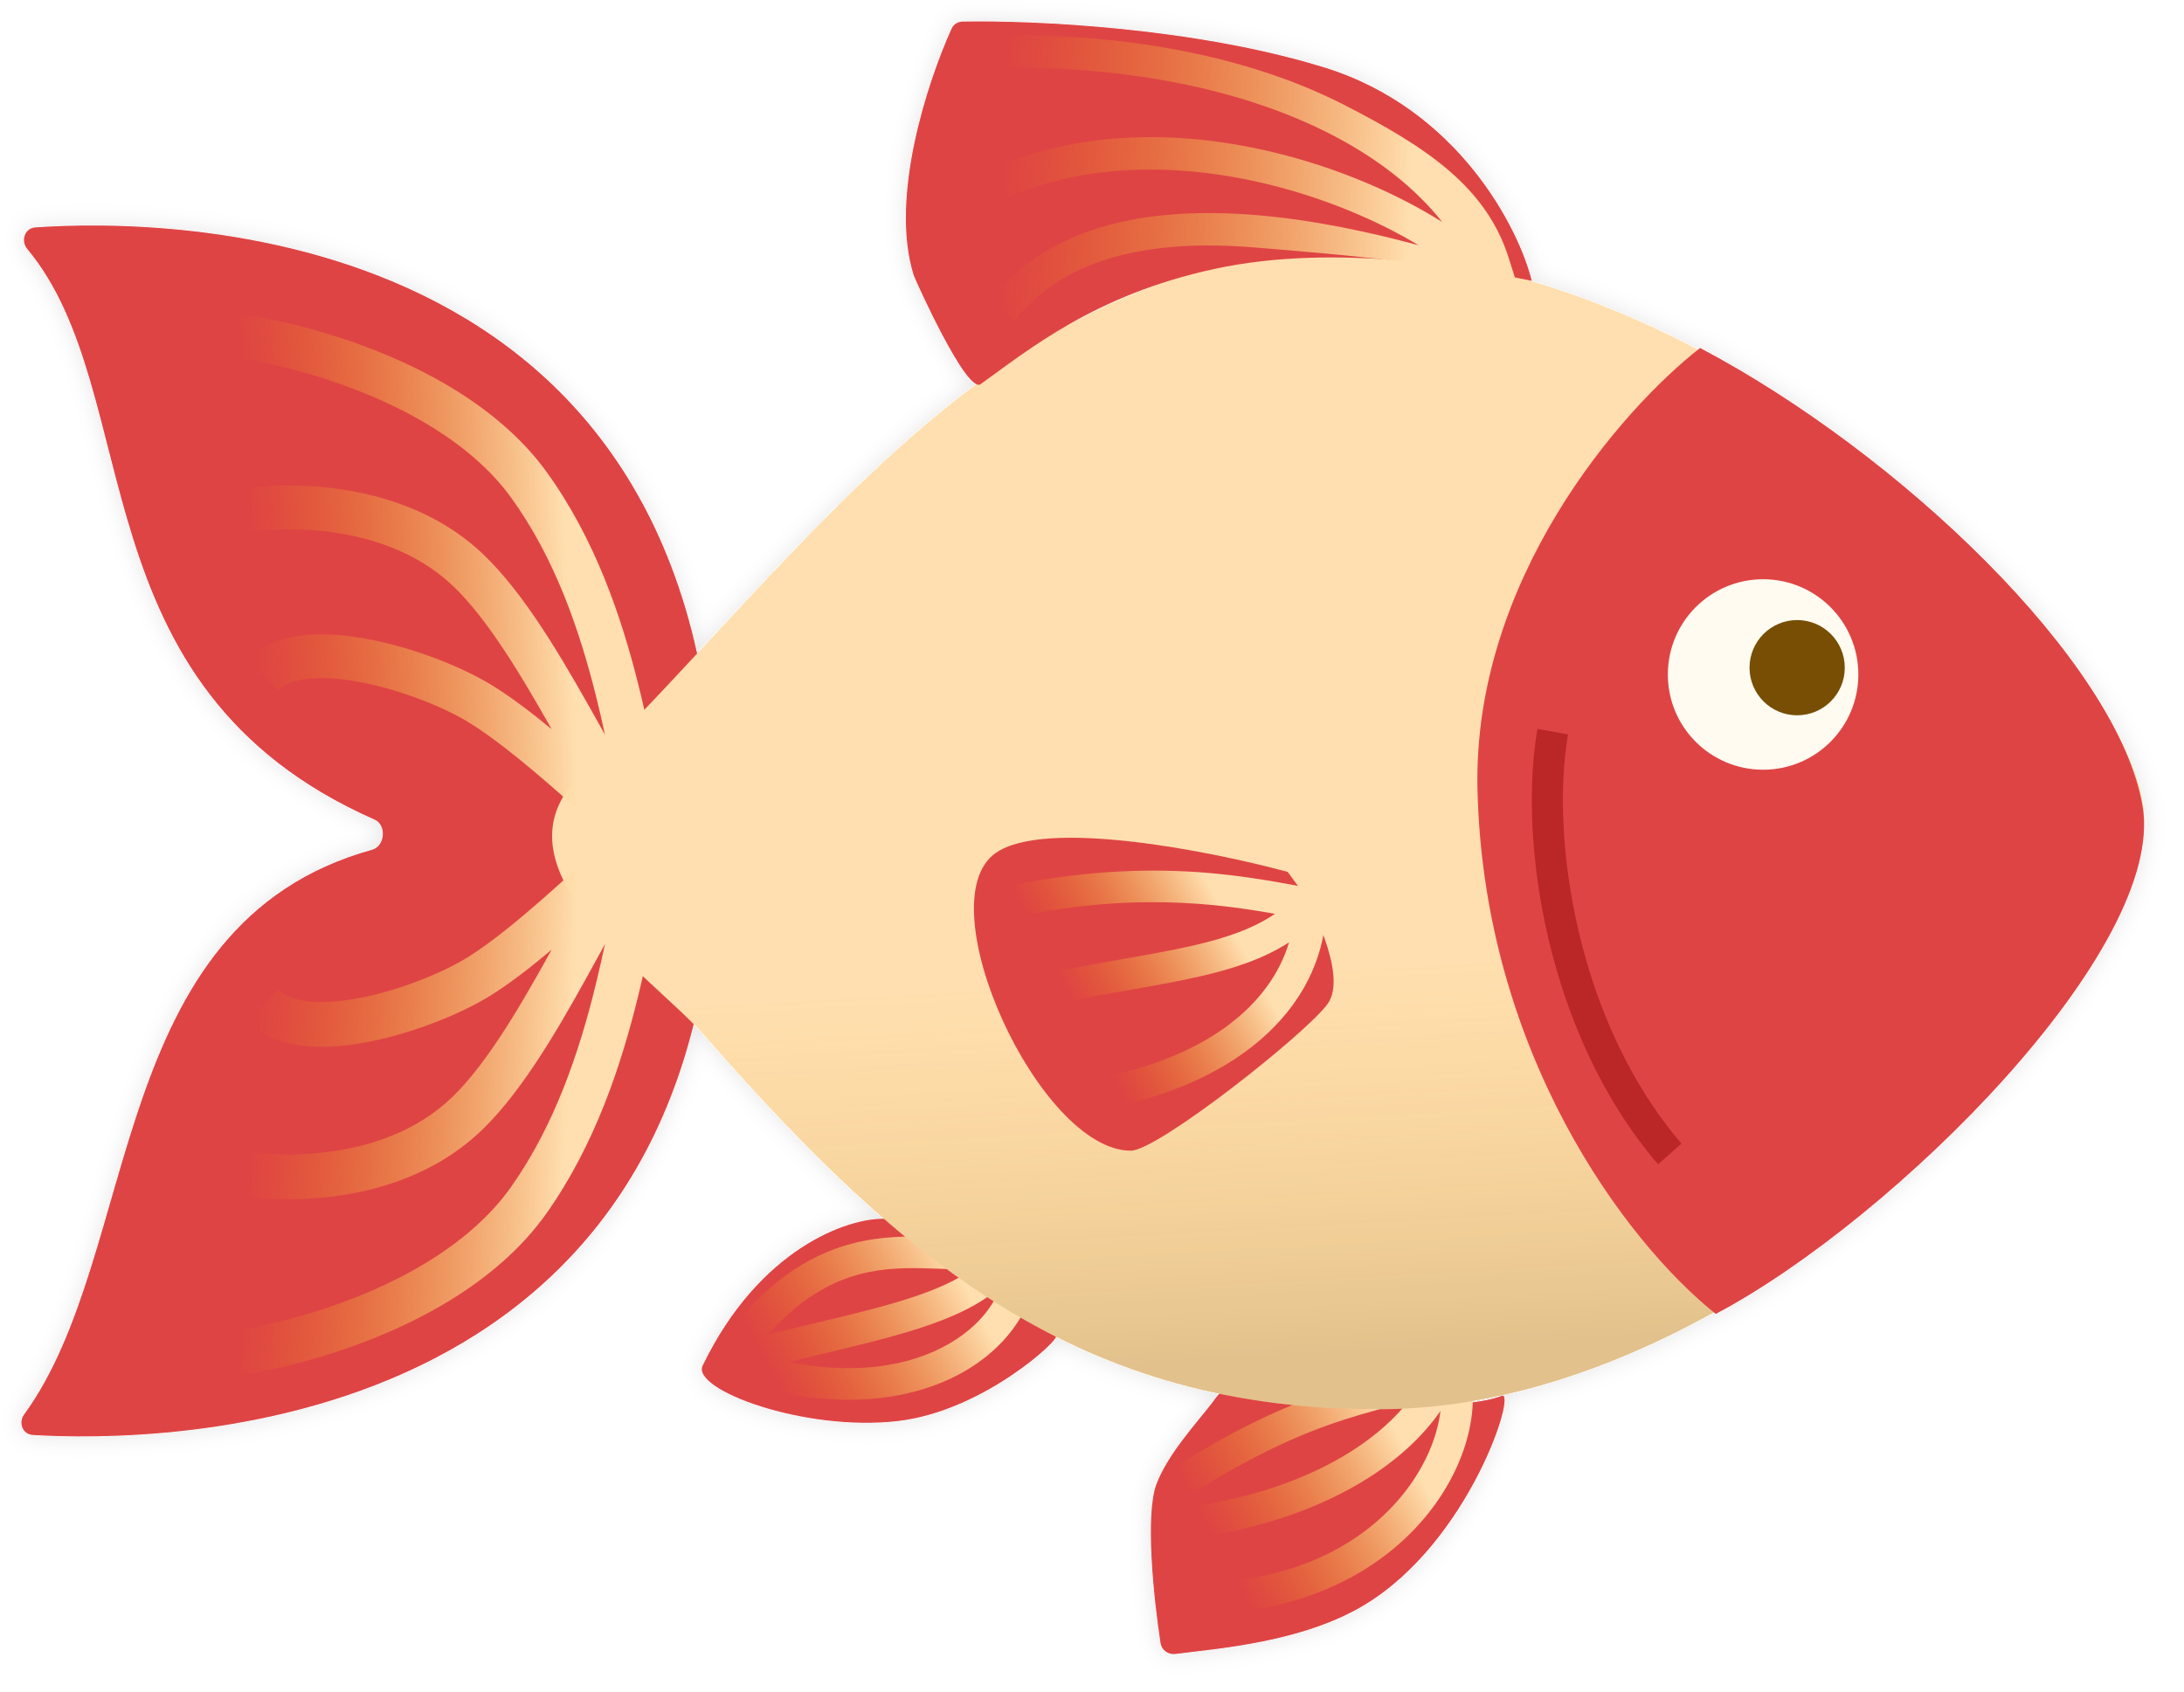
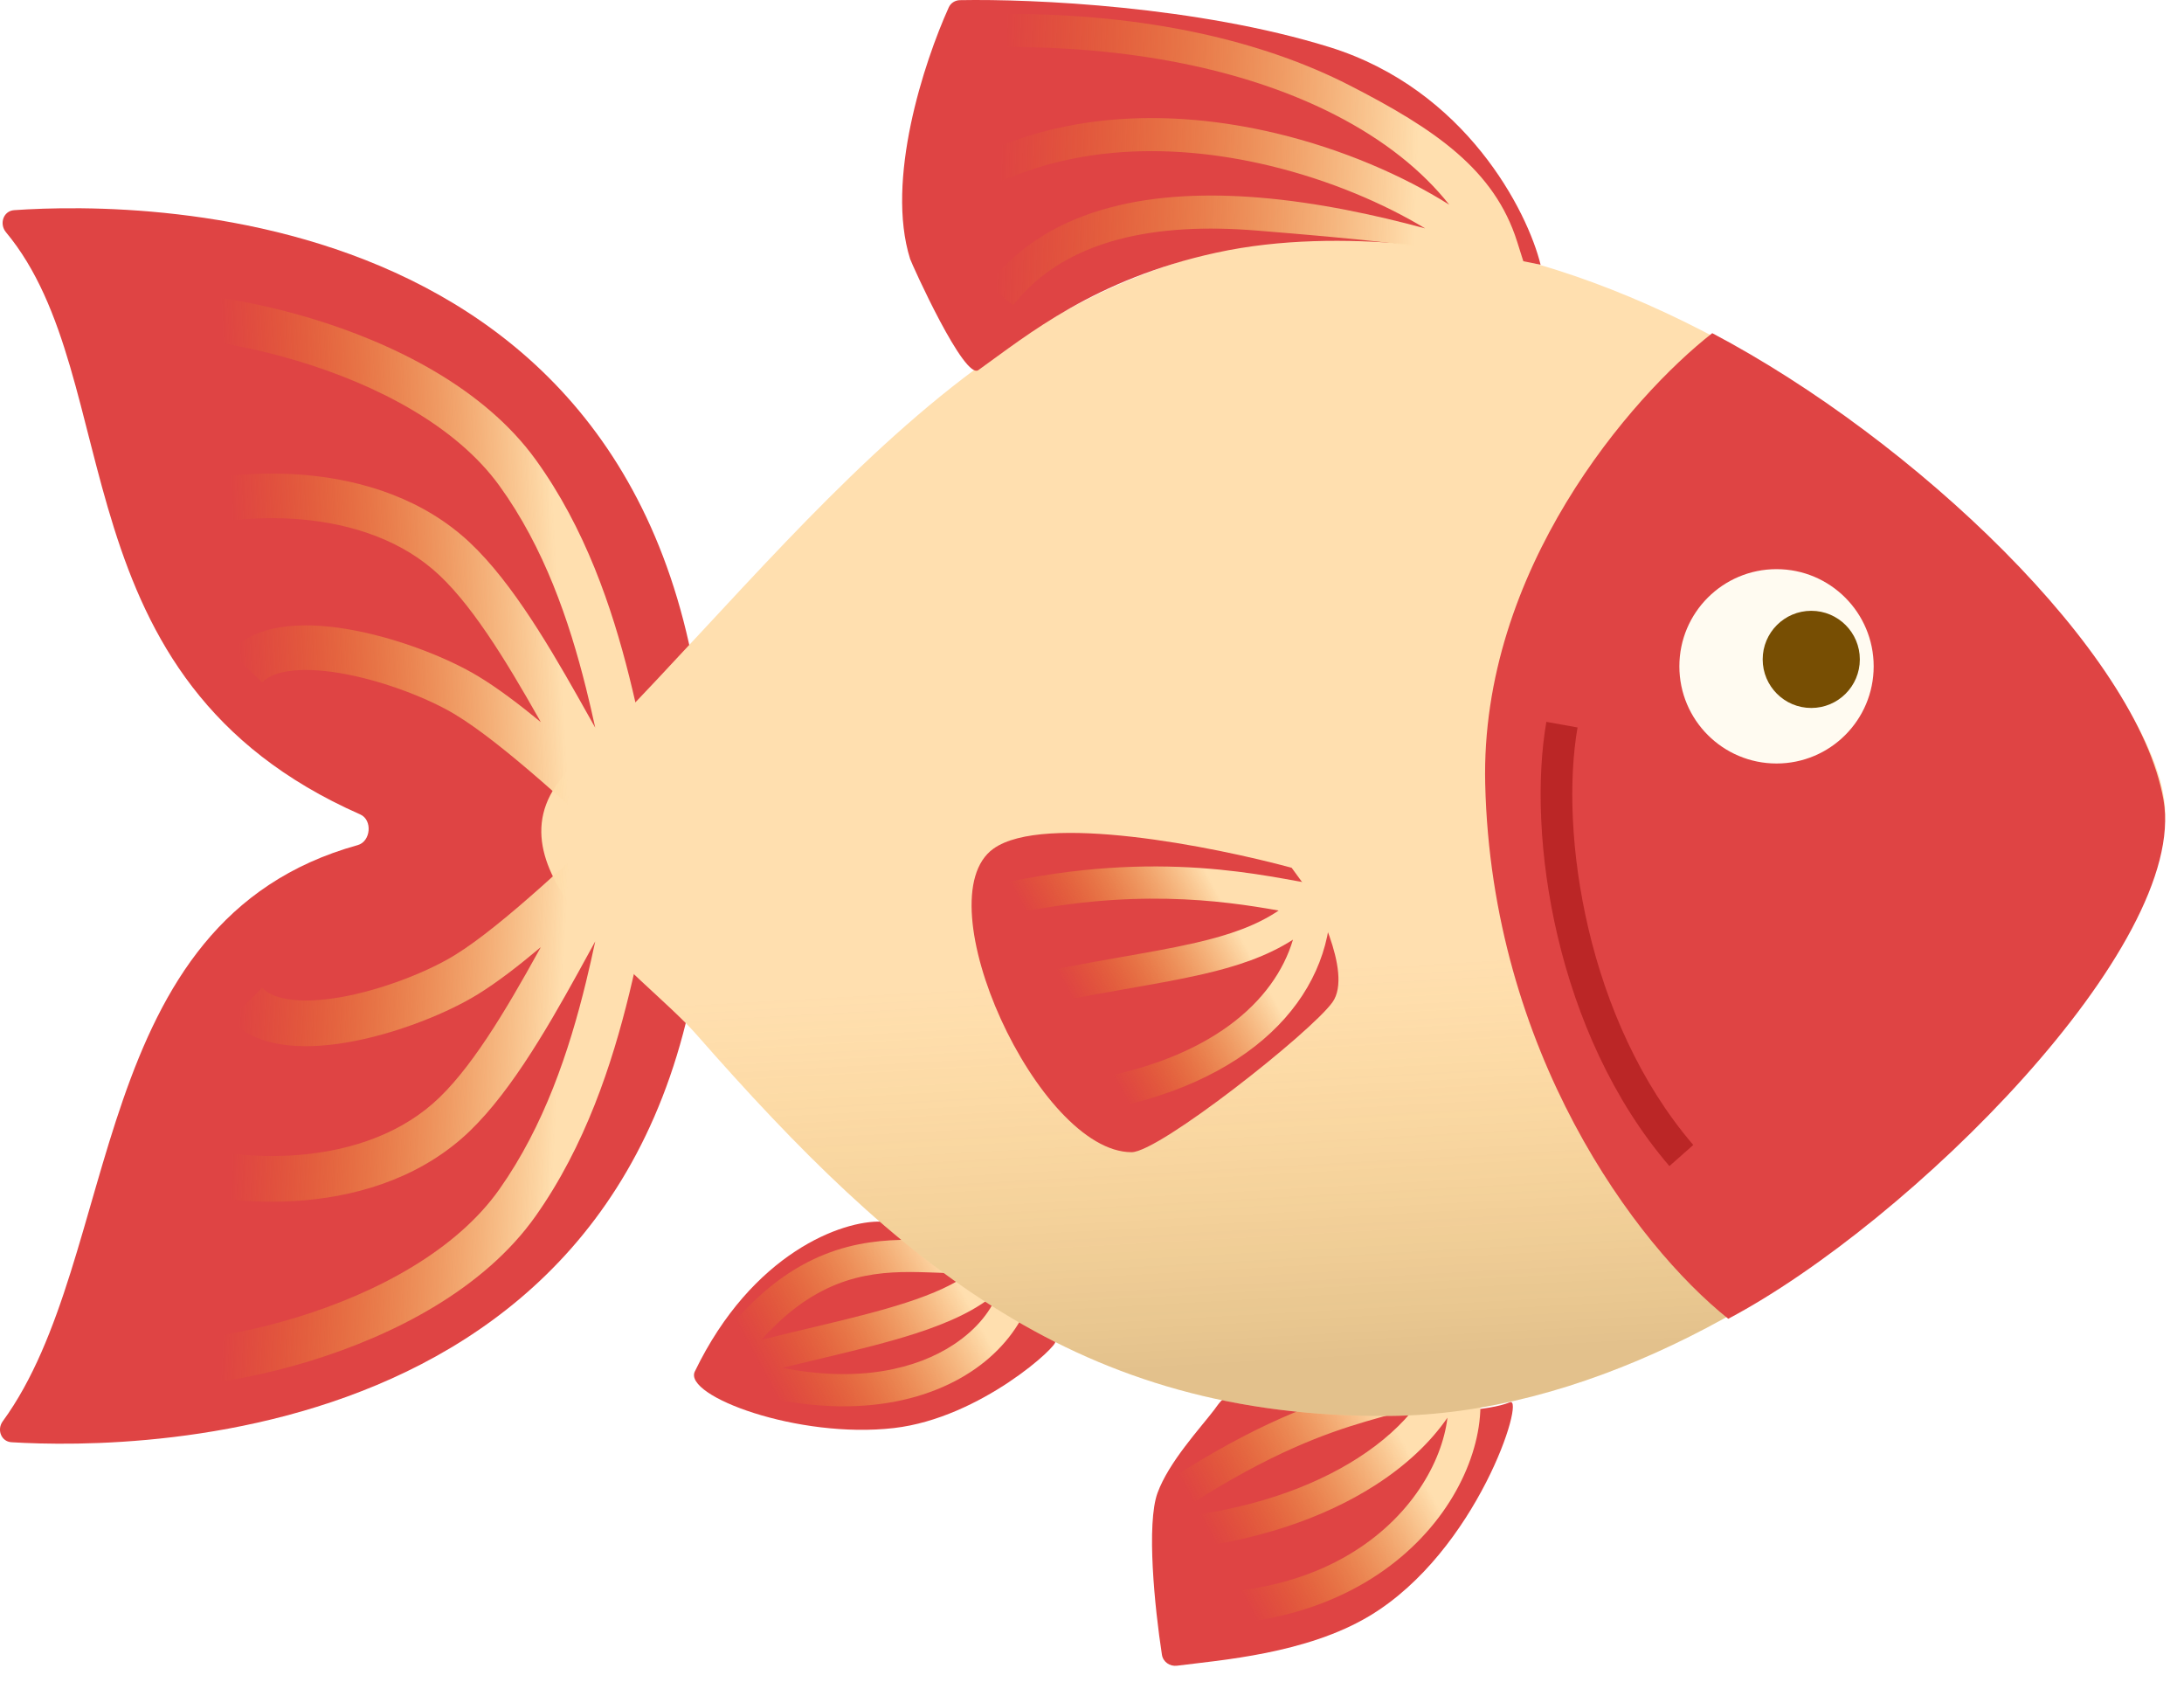
- <svg xmlns="http://www.w3.org/2000/svg" width="102" height="79" viewBox="0 0 102 79" fill="none">
-   <g filter="url(#filter0_d_84_2135)">
-     <path d="M32.814 63.786C35.449 58.331 39.598 56.859 41.354 56.926C41.446 56.929 41.534 56.961 41.611 57.011C43.402 58.192 43.407 58.986 49.311 62.414C49.527 62.54 45.926 65.912 41.933 66.374C37.548 66.882 32.275 64.902 32.814 63.786Z" fill="#DF4444" />
-     <path d="M70.136 65.194C68.177 65.994 61.107 65.626 57.256 64.956C57.007 64.913 56.752 65.337 56.599 65.536C55.941 66.398 54.52 67.926 54.001 69.342C53.484 70.751 53.867 74.587 54.202 76.754C54.253 77.079 54.564 77.297 54.893 77.254C56.861 77 60.812 76.715 63.712 74.972C68.642 72.009 70.862 64.898 70.136 65.194Z" fill="#DF4444" />
-     <path d="M56.604 75.388C61.554 75.148 64.942 73.016 66.869 70.474C67.827 69.21 68.424 67.843 68.665 66.563C68.903 65.295 68.802 64.053 68.282 63.09L67.822 62.238L67.123 62.907C66.084 63.902 65.101 64.074 63.134 64.656C61.193 65.229 58.566 66.152 54.59 68.703L55.387 69.944C59.229 67.479 61.725 66.61 63.551 66.07C64.38 65.826 65.129 65.638 65.83 65.38C65.194 66.209 64.309 67.019 63.169 67.75C61.065 69.1 58.138 70.148 54.474 70.507L54.617 71.975C58.477 71.597 61.636 70.487 63.966 68.992C65.374 68.089 66.495 67.033 67.275 65.901C67.26 66.028 67.24 66.158 67.215 66.29C67.019 67.329 66.524 68.487 65.693 69.583C64.042 71.762 61.066 73.695 56.532 73.915L56.604 75.388Z" fill="url(#paint0_linear_84_2135)" />
-     <path d="M33.712 64.294C38.933 66.107 42.94 65.45 45.459 63.796C47.904 62.191 49.059 59.488 47.967 57.466L47.507 56.615L46.807 57.284C46.418 57.657 45.873 57.795 44.986 57.808C44.543 57.814 44.071 57.791 43.521 57.773C42.983 57.755 42.393 57.743 41.771 57.78C40.518 57.855 39.13 58.127 37.683 58.94C36.239 59.75 34.782 61.072 33.345 63.181L33.954 63.596L33.954 63.597L33.712 64.294ZM45.414 59.268C44.723 59.785 43.747 60.227 42.477 60.638C41.297 61.02 39.941 61.354 38.455 61.708C37.624 61.906 36.755 62.112 35.865 62.333C36.742 61.349 37.594 60.681 38.405 60.226C39.608 59.55 40.765 59.318 41.859 59.253C42.411 59.22 42.946 59.23 43.472 59.247C43.986 59.264 44.518 59.29 45.008 59.283C45.142 59.281 45.278 59.276 45.414 59.268ZM44.65 62.563C42.986 63.655 40.363 64.317 36.816 63.618C37.488 63.455 38.15 63.298 38.797 63.143C40.277 62.79 41.688 62.444 42.931 62.042C44.399 61.566 45.755 60.975 46.721 60.102C46.433 60.934 45.773 61.826 44.65 62.563Z" fill="url(#paint1_linear_84_2135)" />
-     <path d="M1.126 66.065C6.637 58.519 4.879 43.156 17.379 39.688C17.981 39.521 18.066 38.536 17.495 38.284C3.414 32.077 6.917 18.409 1.274 11.632C0.957 11.251 1.15 10.656 1.647 10.621C7.611 10.206 33.41 10.074 33.41 38.915C33.41 67.416 7.258 67.375 1.528 67.024C1.052 66.995 0.847 66.447 1.126 66.065Z" fill="#DF4444" />
-     <path d="M62.824 11.803C46.786 11.803 37.901 25.601 27.133 36.17C22.696 40.525 30.427 45.553 32.883 48.352C42.191 58.964 50.44 65.915 64.593 65.82C82.198 65.701 100.138 46.151 100.138 38.224C100.138 31.179 81.262 11.804 62.824 11.803Z" fill="#FFDFAF" />
-     <path d="M62.824 11.803C46.786 11.803 37.901 25.601 27.133 36.17C22.696 40.525 30.427 45.553 32.883 48.352C42.191 58.964 50.44 65.915 64.593 65.82C82.198 65.701 100.138 46.151 100.138 38.224C100.138 31.179 81.262 11.804 62.824 11.803Z" fill="url(#paint2_linear_84_2135)" fill-opacity="0.2" />
-     <path d="M42.671 12.851C41.54 9.246 43.297 3.872 44.442 1.336C44.532 1.138 44.73 1.011 44.954 1.007C48.312 0.944 55.833 1.286 61.865 3.154C68.125 5.094 70.949 10.696 71.54 13.12C69.079 12.597 62.551 11.292 56.697 12.566C51.125 13.778 48.038 16.341 45.814 17.93C45.185 18.503 42.738 13.062 42.671 12.851Z" fill="#DF4444" />
-     <path d="M47.105 1.635C53.49 1.635 58.794 2.863 62.769 4.895C66.739 6.924 69.431 8.784 70.466 12.062L70.906 13.455L69.547 13.019C67.265 12.287 62.922 11.911 58.507 11.552C54.049 11.19 49.791 11.886 47.386 14.981L46.237 14.035C49.129 10.315 54.067 9.673 58.622 10.043C61.352 10.264 64.043 10.858 66.255 11.456C64.362 10.315 61.874 9.242 59.115 8.582C54.478 7.472 49.255 7.572 44.993 10.305L44.215 9.019C48.929 5.997 54.595 5.945 59.449 7.107C62.472 7.831 65.251 9.043 67.356 10.37C66.132 8.819 64.38 7.409 62.114 6.251C58.386 4.345 53.317 3.15 47.105 3.15V1.635Z" fill="url(#paint3_linear_84_2135)" />
-     <path d="M69.004 36.895C68.769 27.104 75.689 19.152 79.4 16.252C88.631 21.118 98.886 30.85 100.064 37.633C101.217 44.268 88.484 56.949 80.133 61.372C75.884 57.981 69.297 49.134 69.004 36.895Z" fill="#DF4444" />
-     <path d="M5.449 14.555C6.499 14.31 7.99 14.287 9.646 14.449C11.323 14.614 13.248 14.978 15.194 15.561C19.047 16.714 23.166 18.781 25.524 22.038C27.8 25.183 29.022 28.818 29.815 31.989C30.212 33.576 30.508 35.072 30.768 36.33C31.035 37.617 31.256 38.608 31.505 39.284L29.865 40.401L29.403 39.99C28.306 39.009 27.082 37.881 25.801 36.768C24.348 35.506 22.944 34.373 21.826 33.7C20.69 33.017 18.756 32.237 16.893 31.874C15.964 31.693 15.105 31.626 14.401 31.701C13.687 31.776 13.248 31.984 13.005 32.239L11.522 30.831C12.23 30.088 13.216 29.772 14.184 29.67C15.162 29.566 16.24 29.666 17.286 29.87C19.372 30.276 21.532 31.139 22.883 31.951C23.764 32.481 24.757 33.23 25.763 34.057C25.736 34.008 25.709 33.96 25.681 33.912C24.131 31.174 22.497 28.491 20.813 27.06C19.061 25.572 16.73 24.885 14.361 24.747C11.992 24.61 9.689 25.028 8.098 25.639L7.362 23.733C9.232 23.015 11.828 22.554 14.48 22.708C17.132 22.863 19.944 23.639 22.14 25.505C24.15 27.213 25.953 30.238 27.464 32.908C27.736 33.388 27.999 33.858 28.254 34.312C28.125 33.721 27.985 33.11 27.828 32.484C27.06 29.411 25.916 26.069 23.864 23.234C21.893 20.511 18.285 18.619 14.605 17.517C12.784 16.971 10.99 16.633 9.445 16.482C7.879 16.328 6.646 16.374 5.916 16.544L5.449 14.555Z" fill="url(#paint4_linear_84_2135)" />
-     <path d="M5.449 64.335C6.499 64.586 7.99 64.61 9.646 64.444C11.323 64.275 13.248 63.902 15.194 63.305C19.047 62.123 23.166 60.007 25.524 56.67C27.8 53.448 29.022 49.724 29.815 46.476C30.212 44.85 30.508 43.318 30.768 42.029C31.035 40.71 31.256 39.696 31.505 39.003L29.865 37.859L29.403 38.28C28.306 39.284 27.082 40.44 25.801 41.58C24.348 42.873 22.944 44.034 21.826 44.723C20.69 45.423 18.756 46.221 16.893 46.594C15.964 46.779 15.105 46.848 14.401 46.771C13.687 46.694 13.248 46.481 13.005 46.22L11.522 47.663C12.23 48.423 13.216 48.747 14.184 48.852C15.162 48.958 16.24 48.856 17.286 48.647C19.372 48.23 21.532 47.347 22.883 46.515C23.764 45.972 24.757 45.205 25.763 44.358C25.736 44.407 25.709 44.457 25.681 44.506C24.131 47.311 22.497 50.059 20.813 51.525C19.061 53.05 16.73 53.753 14.361 53.894C11.992 54.035 9.689 53.607 8.098 52.981L7.362 54.933C9.232 55.669 11.828 56.141 14.48 55.983C17.132 55.825 19.944 55.03 22.14 53.118C24.15 51.368 25.953 48.269 27.464 45.535C27.736 45.043 27.999 44.562 28.254 44.096C28.125 44.702 27.985 45.328 27.828 45.969C27.06 49.117 25.916 52.54 23.864 55.445C21.893 58.234 18.285 60.172 14.605 61.301C12.784 61.86 10.99 62.206 9.445 62.362C7.879 62.519 6.646 62.472 5.916 62.298L5.449 64.335Z" fill="url(#paint5_linear_84_2135)" />
-     <path d="M73.232 34.302C72.817 36.688 72.91 40.044 73.735 43.533C74.558 47.019 76.099 50.582 78.531 53.415L77.438 54.382C74.816 51.327 73.188 47.53 72.324 43.877C71.462 40.227 71.349 36.664 71.804 34.046L73.232 34.302Z" fill="#BB2626" />
-     <path d="M86.791 31.504C86.791 33.961 84.8 35.952 82.343 35.952C79.886 35.952 77.894 33.961 77.894 31.504C77.894 29.047 79.886 27.055 82.343 27.055C84.8 27.055 86.791 29.047 86.791 31.504Z" fill="#FFFBF1" />
-     <path d="M46.491 39.849C48.79 38.21 56.549 39.751 60.141 40.726L61.001 41.902C61.001 41.902 63.001 45.5 62.009 46.883C61.017 48.266 54.077 53.746 52.813 53.746C48.535 53.746 43.245 42.162 46.491 39.849Z" fill="#DF4444" />
-     <path d="M50.979 51.906C58.262 50.692 61.941 46.66 61.941 42.224L61.941 41.59L61.314 41.495C59.122 41.162 54.103 39.801 46.564 41.504L46.889 42.943C52.743 41.621 56.953 42.224 59.547 42.683C58.532 43.371 57.294 43.802 55.747 44.159C54.663 44.409 53.459 44.616 52.095 44.856C50.738 45.096 49.239 45.366 47.597 45.739L47.924 47.177C49.528 46.813 50.997 46.548 52.351 46.309C53.698 46.072 54.948 45.857 56.079 45.596C57.625 45.24 59.007 44.784 60.202 44.017C59.356 46.853 56.423 49.503 50.736 50.451L50.979 51.906Z" fill="url(#paint6_linear_84_2135)" />
-     <path d="M86.157 31.186C86.157 32.414 85.162 33.41 83.933 33.41C82.705 33.41 81.709 32.414 81.709 31.186C81.709 29.958 82.705 28.962 83.933 28.962C85.162 28.962 86.157 29.958 86.157 31.186Z" fill="#774E03" />
-   </g>
+ <svg xmlns="http://www.w3.org/2000/svg" width="100" height="77" viewBox="0 0 100 77" fill="none">
+   <path d="M31.814 62.786C34.449 57.331 38.598 55.859 40.354 55.926C40.446 55.929 40.534 55.961 40.611 56.011C42.402 57.192 42.407 57.986 48.311 61.414C48.527 61.54 44.926 64.912 40.933 65.374C36.548 65.882 31.275 63.902 31.814 62.786Z" fill="#DF4444" />
+   <path d="M69.136 64.194C67.177 64.994 60.107 64.626 56.256 63.956C56.007 63.913 55.752 64.337 55.599 64.536C54.941 65.398 53.52 66.926 53.001 68.342C52.484 69.751 52.867 73.587 53.202 75.754C53.253 76.079 53.564 76.297 53.893 76.254C55.861 76 59.812 75.715 62.712 73.972C67.642 71.009 69.862 63.898 69.136 64.194Z" fill="#DF4444" />
+   <path d="M55.604 74.388C60.554 74.148 63.943 72.016 65.869 69.474C66.827 68.21 67.424 66.843 67.665 65.563C67.903 64.295 67.802 63.053 67.282 62.09L66.822 61.238L66.123 61.907C65.084 62.902 64.101 63.074 62.134 63.656C60.193 64.229 57.566 65.152 53.59 67.703L54.387 68.944C58.229 66.479 60.725 65.61 62.551 65.07C63.38 64.826 64.129 64.638 64.83 64.38C64.194 65.209 63.309 66.019 62.169 66.75C60.065 68.1 57.138 69.148 53.474 69.507L53.617 70.975C57.477 70.597 60.636 69.487 62.966 67.992C64.374 67.089 65.495 66.033 66.275 64.901C66.26 65.028 66.24 65.158 66.215 65.29C66.019 66.329 65.524 67.487 64.693 68.583C63.042 70.762 60.066 72.695 55.532 72.915L55.604 74.388Z" fill="url(#paint0_linear_84_2135)" />
+   <path d="M32.712 63.294C37.933 65.107 41.94 64.45 44.459 62.796C46.904 61.191 48.059 58.488 46.967 56.466L46.507 55.615L45.807 56.284C45.418 56.657 44.873 56.795 43.986 56.808C43.543 56.814 43.071 56.791 42.521 56.773C41.983 56.755 41.393 56.743 40.771 56.78C39.518 56.855 38.13 57.127 36.683 57.94C35.239 58.75 33.782 60.072 32.345 62.181L32.954 62.596L32.954 62.597L32.712 63.294ZM44.414 58.268C43.723 58.785 42.747 59.227 41.477 59.638C40.297 60.02 38.941 60.354 37.455 60.708C36.624 60.906 35.755 61.112 34.865 61.333C35.742 60.349 36.594 59.681 37.405 59.226C38.608 58.55 39.765 58.318 40.859 58.253C41.411 58.22 41.946 58.23 42.472 58.247C42.986 58.264 43.518 58.29 44.008 58.283C44.142 58.281 44.278 58.276 44.414 58.268ZM43.65 61.563C41.986 62.655 39.363 63.317 35.816 62.618C36.488 62.455 37.15 62.298 37.797 62.143C39.277 61.79 40.688 61.444 41.931 61.042C43.399 60.566 44.755 59.975 45.721 59.102C45.433 59.934 44.773 60.826 43.65 61.563Z" fill="url(#paint1_linear_84_2135)" />
+   <path d="M0.126 65.065C5.637 57.519 3.879 42.156 16.379 38.688C16.981 38.521 17.066 37.536 16.495 37.284C2.414 31.077 5.917 17.409 0.274 10.632C-0.043 10.251 0.15 9.656 0.647 9.621C6.611 9.206 32.41 9.074 32.41 37.915C32.41 66.416 6.258 66.375 0.528 66.024C0.052 65.995 -0.153 65.447 0.126 65.065Z" fill="#DF4444" />
+   <path d="M61.824 10.803C45.786 10.803 36.901 24.601 26.133 35.17C21.696 39.525 29.427 44.553 31.883 47.352C41.191 57.964 49.44 64.915 63.593 64.82C81.198 64.701 99.138 45.151 99.138 37.224C99.138 30.179 80.262 10.804 61.824 10.803Z" fill="#FFDFAF" />
+   <path d="M61.824 10.803C45.786 10.803 36.901 24.601 26.133 35.17C21.696 39.525 29.427 44.553 31.883 47.352C41.191 57.964 49.44 64.915 63.593 64.82C81.198 64.701 99.138 45.151 99.138 37.224C99.138 30.179 80.262 10.804 61.824 10.803Z" fill="url(#paint2_linear_84_2135)" fill-opacity="0.2" />
+   <path d="M41.671 11.851C40.54 8.246 42.297 2.872 43.442 0.336C43.532 0.138 43.73 0.011 43.954 0.007C47.312 -0.056 54.833 0.286 60.865 2.154C67.125 4.094 69.949 9.696 70.54 12.12C68.079 11.597 61.551 10.292 55.697 11.566C50.125 12.778 47.038 15.341 44.814 16.93C44.185 17.503 41.738 12.062 41.671 11.851Z" fill="#DF4444" />
+   <path d="M46.105 0.635C52.49 0.635 57.794 1.863 61.769 3.895C65.739 5.924 68.431 7.784 69.466 11.062L69.906 12.455L68.547 12.019C66.265 11.287 61.922 10.911 57.507 10.552C53.049 10.19 48.791 10.886 46.386 13.981L45.237 13.035C48.129 9.314 53.067 8.673 57.622 9.043C60.352 9.264 63.043 9.858 65.255 10.456C63.362 9.315 60.874 8.242 58.115 7.582C53.478 6.472 48.255 6.572 43.993 9.304L43.215 8.019C47.929 4.997 53.595 4.945 58.449 6.107C61.472 6.831 64.251 8.043 66.356 9.37C65.132 7.819 63.38 6.409 61.114 5.251C57.386 3.345 52.317 2.15 46.105 2.15V0.635Z" fill="url(#paint3_linear_84_2135)" />
+   <path d="M68.004 35.895C67.769 26.104 74.689 18.152 78.4 15.252C87.631 20.118 97.886 29.85 99.064 36.633C100.217 43.268 87.484 55.949 79.133 60.372C74.884 56.981 68.297 48.134 68.004 35.895Z" fill="#DF4444" />
+   <path d="M4.449 13.555C5.499 13.31 6.99 13.287 8.646 13.449C10.323 13.614 12.248 13.978 14.194 14.561C18.047 15.714 22.166 17.781 24.524 21.038C26.8 24.183 28.022 27.818 28.815 30.989C29.212 32.576 29.508 34.072 29.768 35.33C30.035 36.617 30.256 37.608 30.505 38.284L28.865 39.401L28.403 38.99C27.306 38.009 26.082 36.881 24.801 35.768C23.348 34.506 21.944 33.373 20.826 32.7C19.69 32.017 17.756 31.237 15.893 30.874C14.964 30.693 14.105 30.626 13.401 30.701C12.687 30.776 12.248 30.984 12.005 31.238L10.522 29.831C11.23 29.088 12.216 28.772 13.184 28.67C14.162 28.566 15.24 28.666 16.286 28.87C18.372 29.276 20.532 30.139 21.883 30.951C22.764 31.481 23.757 32.23 24.763 33.057C24.736 33.008 24.709 32.96 24.681 32.912C23.131 30.174 21.497 27.491 19.813 26.06C18.061 24.572 15.73 23.885 13.361 23.747C10.992 23.61 8.689 24.028 7.098 24.639L6.362 22.733C8.232 22.015 10.828 21.554 13.48 21.708C16.132 21.863 18.944 22.639 21.14 24.505C23.15 26.213 24.953 29.238 26.464 31.908C26.736 32.388 26.999 32.858 27.254 33.312C27.125 32.721 26.985 32.11 26.828 31.484C26.06 28.411 24.916 25.069 22.864 22.234C20.893 19.511 17.285 17.619 13.605 16.517C11.784 15.972 9.99 15.633 8.445 15.482C6.879 15.328 5.646 15.374 4.916 15.544L4.449 13.555Z" fill="url(#paint4_linear_84_2135)" />
+   <path d="M4.449 63.335C5.499 63.586 6.99 63.61 8.646 63.444C10.323 63.275 12.248 62.902 14.194 62.305C18.047 61.123 22.166 59.007 24.524 55.67C26.8 52.448 28.022 48.724 28.815 45.476C29.212 43.85 29.508 42.318 29.768 41.029C30.035 39.71 30.256 38.696 30.505 38.003L28.865 36.859L28.403 37.28C27.306 38.284 26.082 39.44 24.801 40.58C23.348 41.873 21.944 43.034 20.826 43.723C19.69 44.423 17.756 45.221 15.893 45.594C14.964 45.779 14.105 45.848 13.401 45.771C12.687 45.694 12.248 45.481 12.005 45.22L10.522 46.663C11.23 47.423 12.216 47.747 13.184 47.852C14.162 47.958 15.24 47.856 16.286 47.647C18.372 47.23 20.532 46.347 21.883 45.515C22.764 44.972 23.757 44.205 24.763 43.358C24.736 43.407 24.709 43.457 24.681 43.506C23.131 46.311 21.497 49.059 19.813 50.525C18.061 52.05 15.73 52.753 13.361 52.894C10.992 53.035 8.689 52.607 7.098 51.981L6.362 53.933C8.232 54.669 10.828 55.141 13.48 54.983C16.132 54.825 18.944 54.03 21.14 52.118C23.15 50.368 24.953 47.269 26.464 44.535C26.736 44.043 26.999 43.562 27.254 43.096C27.125 43.702 26.985 44.328 26.828 44.969C26.06 48.117 24.916 51.54 22.864 54.445C20.893 57.234 17.285 59.172 13.605 60.301C11.784 60.86 9.99 61.206 8.445 61.362C6.879 61.519 5.646 61.472 4.916 61.298L4.449 63.335Z" fill="url(#paint5_linear_84_2135)" />
+   <path d="M72.232 33.302C71.817 35.688 71.91 39.044 72.735 42.533C73.558 46.019 75.099 49.582 77.531 52.415L76.438 53.382C73.816 50.327 72.188 46.53 71.324 42.877C70.462 39.227 70.349 35.664 70.804 33.046L72.232 33.302Z" fill="#BB2626" />
+   <path d="M85.791 30.504C85.791 32.961 83.8 34.952 81.343 34.952C78.886 34.952 76.894 32.961 76.894 30.504C76.894 28.047 78.886 26.055 81.343 26.055C83.8 26.055 85.791 28.047 85.791 30.504Z" fill="#FFFBF1" />
+   <path d="M45.491 38.849C47.79 37.21 55.549 38.751 59.141 39.726L60.001 40.902C60.001 40.902 62.001 44.5 61.009 45.883C60.017 47.266 53.077 52.746 51.813 52.746C47.535 52.746 42.245 41.162 45.491 38.849Z" fill="#DF4444" />
+   <path d="M49.979 50.906C57.262 49.692 60.941 45.66 60.941 41.224L60.941 40.59L60.314 40.495C58.122 40.162 53.103 38.801 45.564 40.504L45.889 41.943C51.743 40.621 55.953 41.224 58.547 41.683C57.532 42.371 56.294 42.802 54.747 43.159C53.663 43.409 52.459 43.616 51.095 43.856C49.738 44.096 48.239 44.366 46.597 44.739L46.924 46.177C48.528 45.813 49.997 45.548 51.351 45.309C52.698 45.072 53.948 44.857 55.079 44.596C56.625 44.24 58.007 43.784 59.202 43.017C58.356 45.853 55.423 48.503 49.736 49.451L49.979 50.906Z" fill="url(#paint6_linear_84_2135)" />
+   <path d="M85.157 30.186C85.157 31.414 84.162 32.41 82.933 32.41C81.705 32.41 80.709 31.414 80.709 30.186C80.709 28.958 81.705 27.962 82.933 27.962C84.162 27.962 85.157 28.958 85.157 30.186Z" fill="#774E03" />
  <defs>
-     <filter id="filter0_d_84_2135" x="0" y="0" width="101.139" height="78.26" filterUnits="userSpaceOnUse" color-interpolation-filters="sRGB">
-       <feFlood flood-opacity="0" result="BackgroundImageFix" />
-       <feColorMatrix in="SourceAlpha" type="matrix" values="0 0 0 0 0 0 0 0 0 0 0 0 0 0 0 0 0 0 127 0" result="hardAlpha" />
-       <feOffset />
-       <feGaussianBlur stdDeviation="0.5" />
-       <feComposite in2="hardAlpha" operator="out" />
-       <feColorMatrix type="matrix" values="0 0 0 0 0 0 0 0 0 0 0 0 0 0 0 0 0 0 0.1 0" />
-       <feBlend mode="normal" in2="BackgroundImageFix" result="effect1_dropShadow_84_2135" />
-       <feBlend mode="normal" in="SourceGraphic" in2="effect1_dropShadow_84_2135" result="shape" />
-     </filter>
-     <linearGradient id="paint0_linear_84_2135" x1="55.673" y1="69.921" x2="74.68" y2="59.754" gradientUnits="userSpaceOnUse">
+     <linearGradient id="paint0_linear_84_2135" x1="54.673" y1="68.921" x2="73.68" y2="58.754" gradientUnits="userSpaceOnUse">
      <stop stop-color="#EA9800" stop-opacity="0" />
      <stop offset="0.457" stop-color="#FFDFAF" />
    </linearGradient>
-     <linearGradient id="paint1_linear_84_2135" x1="35.081" y1="62.276" x2="54.089" y2="52.109" gradientUnits="userSpaceOnUse">
+     <linearGradient id="paint1_linear_84_2135" x1="34.081" y1="61.276" x2="53.089" y2="51.109" gradientUnits="userSpaceOnUse">
      <stop stop-color="#EA9800" stop-opacity="0" />
      <stop offset="0.457" stop-color="#FFDFAF" />
    </linearGradient>
-     <linearGradient id="paint2_linear_84_2135" x1="58" y1="63.5" x2="57" y2="45.5" gradientUnits="userSpaceOnUse">
+     <linearGradient id="paint2_linear_84_2135" x1="57" y1="62.5" x2="56" y2="44.5" gradientUnits="userSpaceOnUse">
      <stop stop-color="#724B01" />
      <stop offset="1" stop-color="#EA9800" stop-opacity="0" />
    </linearGradient>
-     <linearGradient id="paint3_linear_84_2135" x1="46.71" y1="10.616" x2="77.758" y2="11.801" gradientUnits="userSpaceOnUse">
+     <linearGradient id="paint3_linear_84_2135" x1="45.71" y1="9.616" x2="76.758" y2="10.801" gradientUnits="userSpaceOnUse">
      <stop stop-color="#EA9800" stop-opacity="0" />
      <stop offset="0.615" stop-color="#FFDFAF" />
    </linearGradient>
-     <linearGradient id="paint4_linear_84_2135" x1="12.117" y1="34.398" x2="40.218" y2="32.921" gradientUnits="userSpaceOnUse">
+     <linearGradient id="paint4_linear_84_2135" x1="11.117" y1="33.398" x2="39.218" y2="31.921" gradientUnits="userSpaceOnUse">
      <stop stop-color="#EA9800" stop-opacity="0" />
      <stop offset="0.524" stop-color="#FFDFAF" />
    </linearGradient>
-     <linearGradient id="paint5_linear_84_2135" x1="12.117" y1="44.008" x2="40.222" y2="45.45" gradientUnits="userSpaceOnUse">
+     <linearGradient id="paint5_linear_84_2135" x1="11.117" y1="43.008" x2="39.222" y2="44.45" gradientUnits="userSpaceOnUse">
      <stop stop-color="#EA9800" stop-opacity="0" />
      <stop offset="0.524" stop-color="#FFDFAF" />
    </linearGradient>
-     <linearGradient id="paint6_linear_84_2135" x1="49.244" y1="48.705" x2="68.251" y2="38.537" gradientUnits="userSpaceOnUse">
+     <linearGradient id="paint6_linear_84_2135" x1="48.244" y1="47.705" x2="67.251" y2="37.537" gradientUnits="userSpaceOnUse">
      <stop offset="0.077" stop-color="#EA9800" stop-opacity="0" />
      <stop offset="0.457" stop-color="#FFDFAF" />
    </linearGradient>
  </defs>
</svg>
